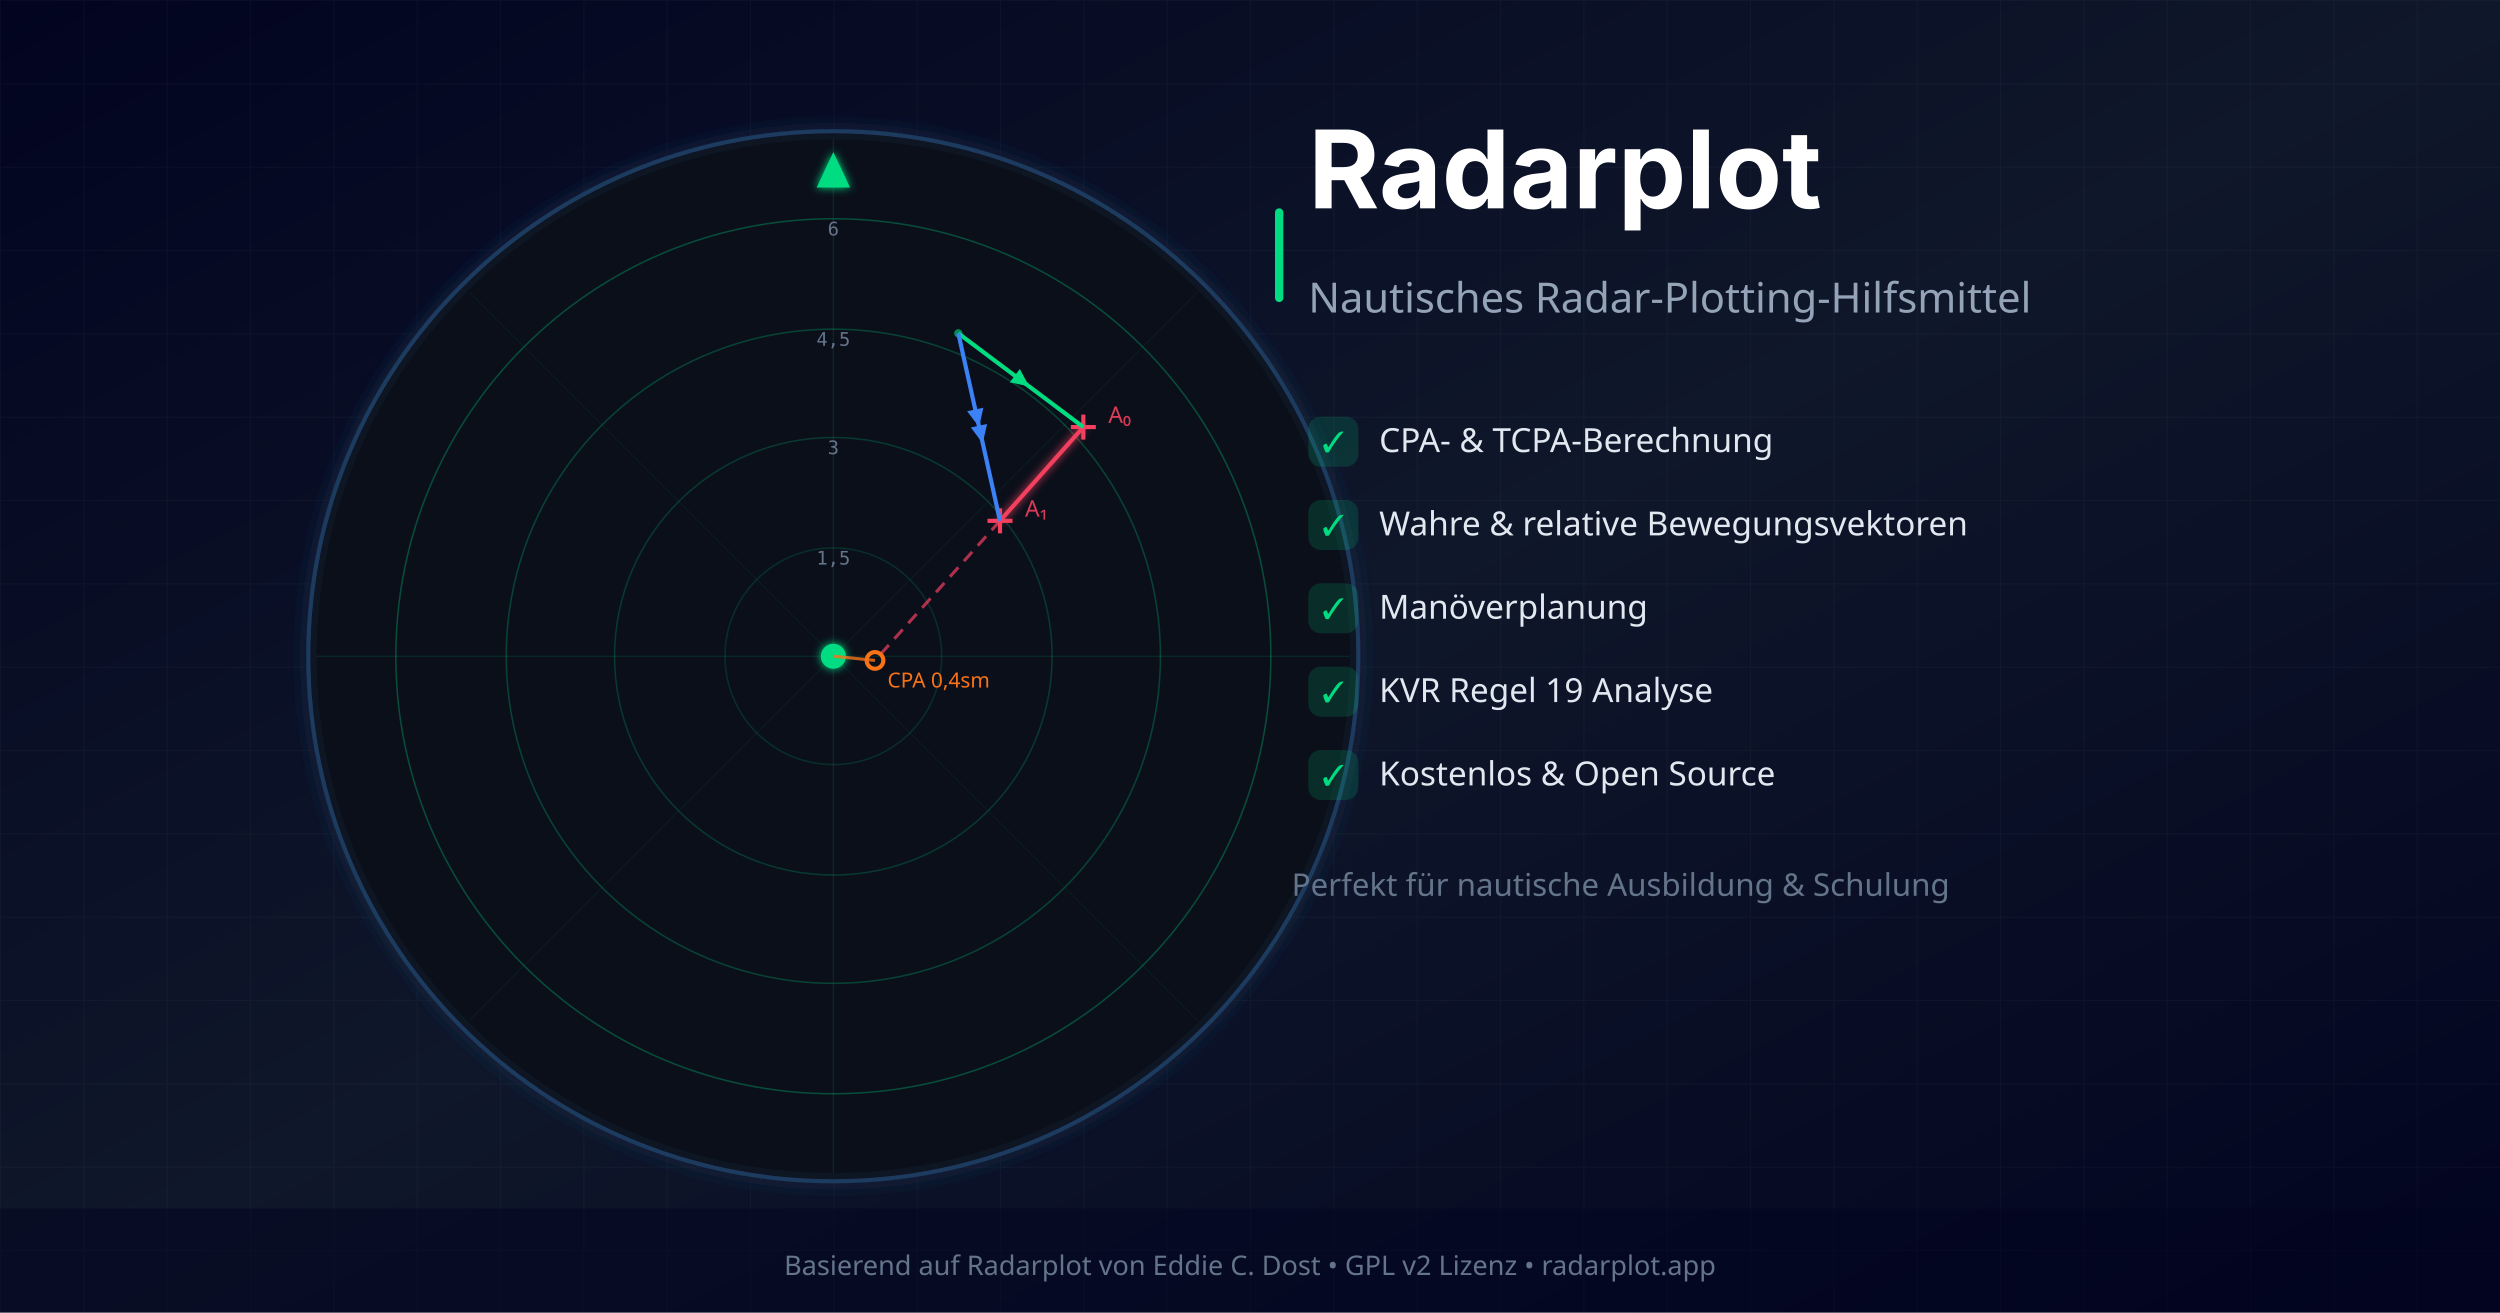
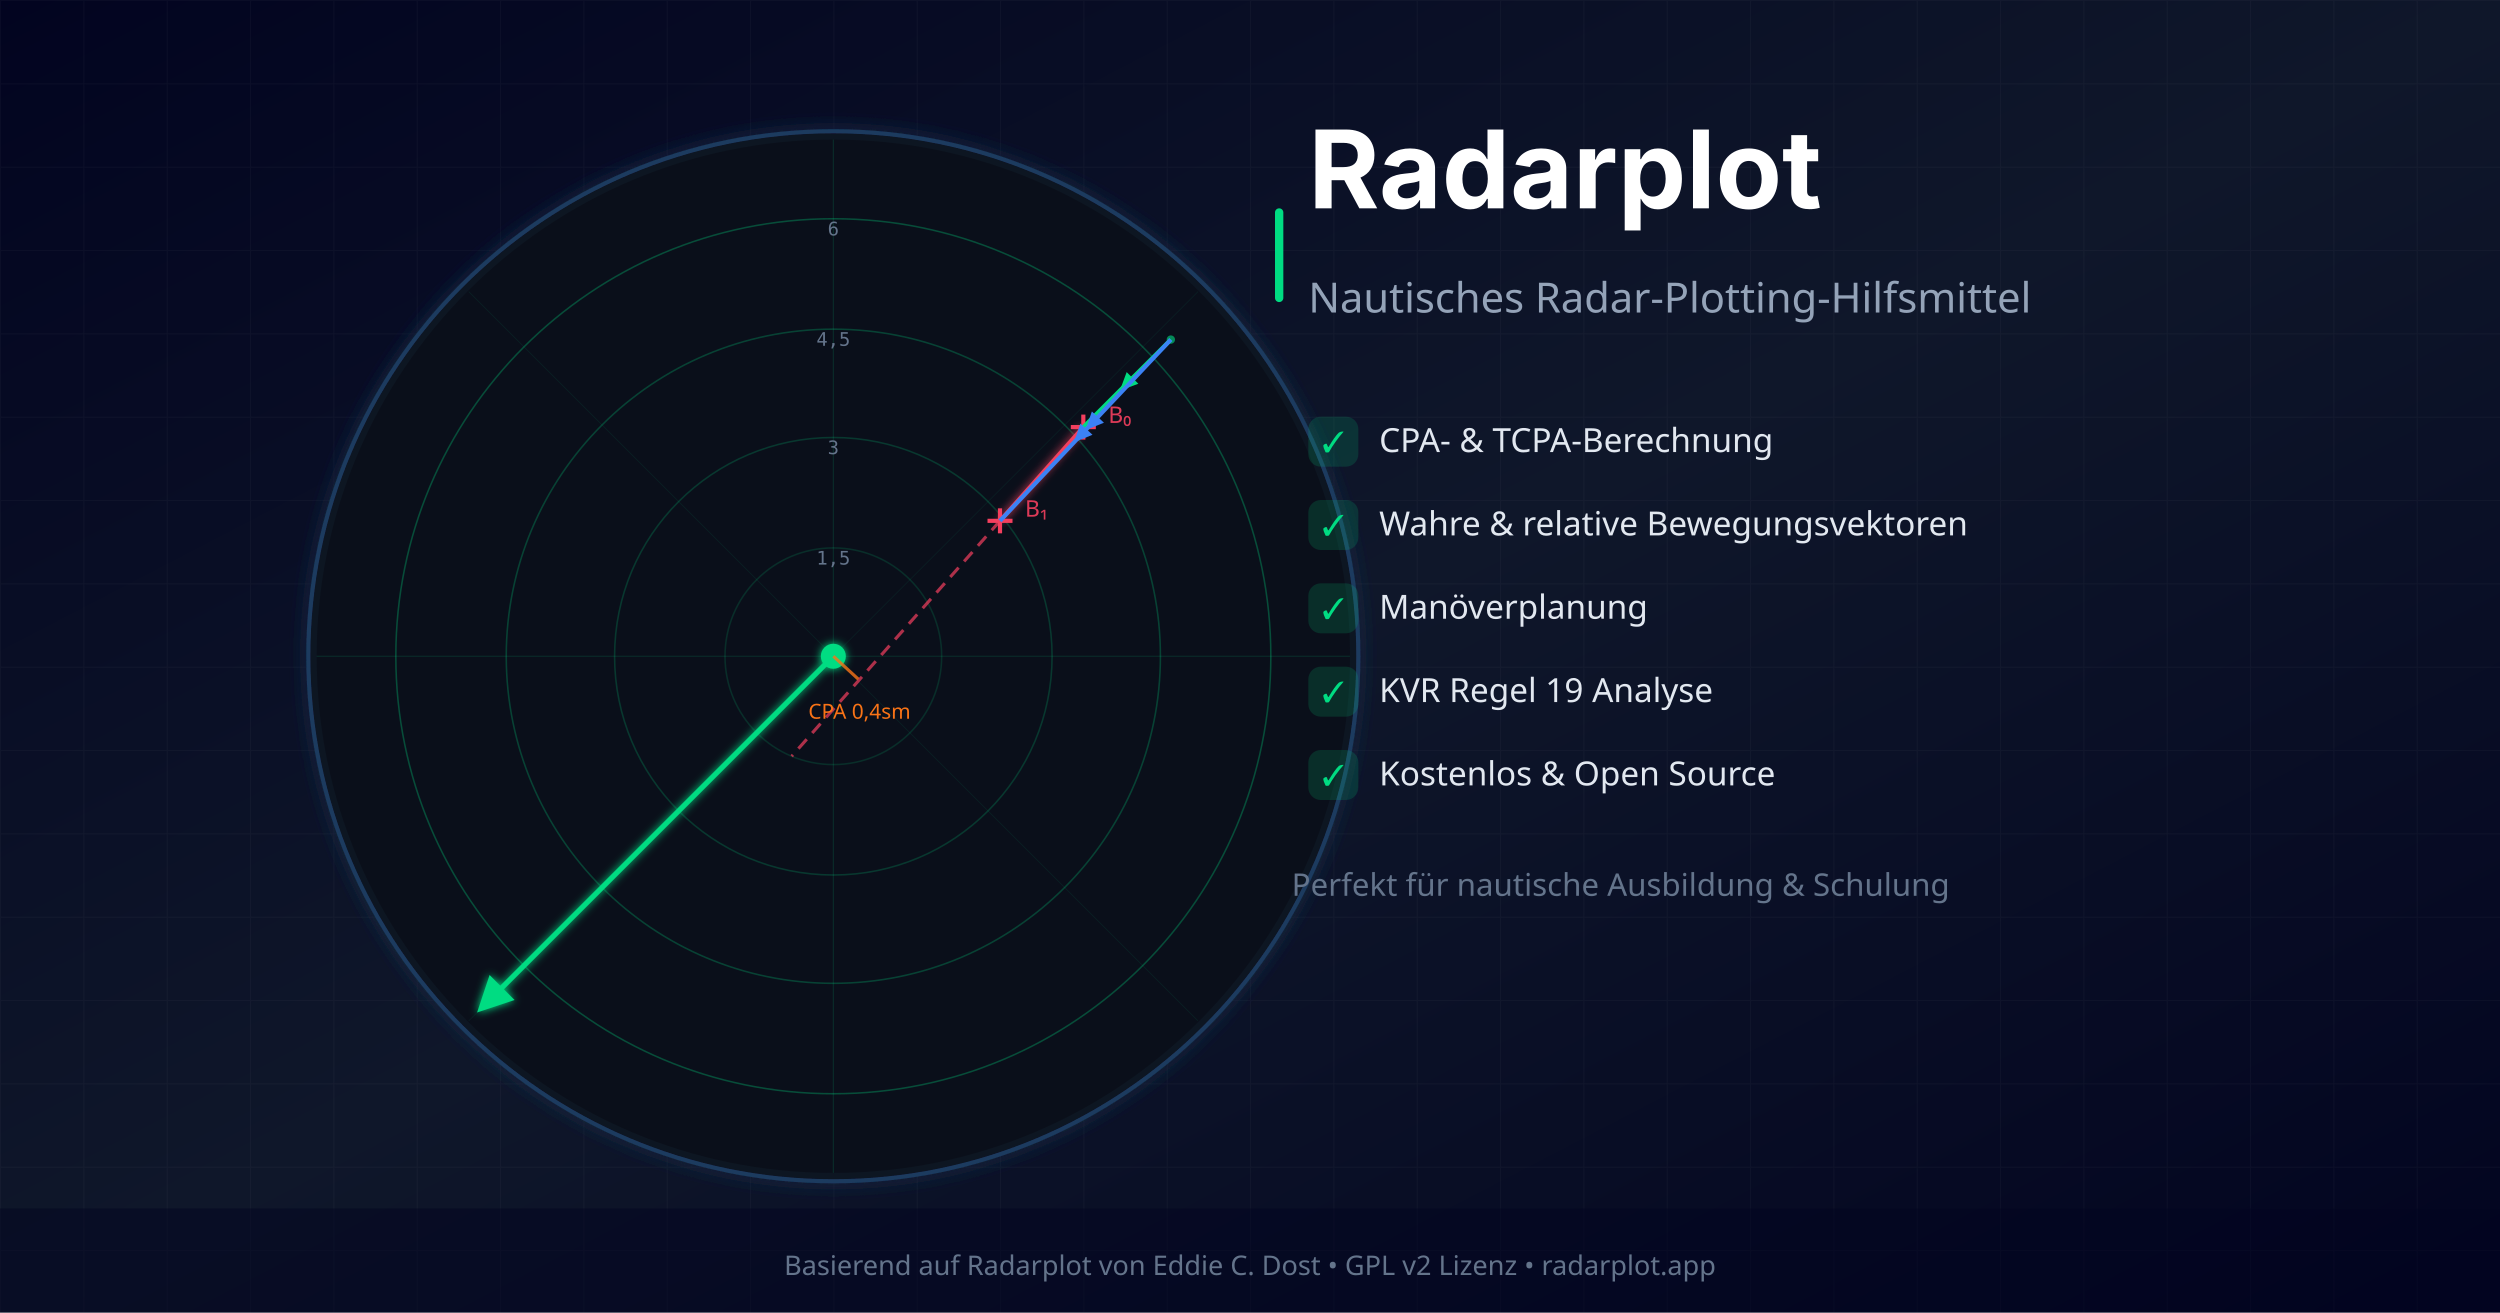
<svg xmlns="http://www.w3.org/2000/svg" viewBox="0 0 1200 630">
  <defs>
    <linearGradient id="bgGradient" x1="0%" y1="0%" x2="100%" y2="100%">
      <stop offset="0%" style="stop-color:#020420" />
      <stop offset="50%" style="stop-color:#0f172a" />
      <stop offset="100%" style="stop-color:#020420" />
    </linearGradient>
    <filter id="glow" x="-50%" y="-50%" width="200%" height="200%">
      <feGaussianBlur stdDeviation="2" result="coloredBlur" />
      <feMerge>
        <feMergeNode in="coloredBlur" />
        <feMergeNode in="SourceGraphic" />
      </feMerge>
    </filter>
    <filter id="softGlow" x="-50%" y="-50%" width="200%" height="200%">
      <feGaussianBlur stdDeviation="4" result="coloredBlur" />
      <feMerge>
        <feMergeNode in="coloredBlur" />
        <feMergeNode in="SourceGraphic" />
      </feMerge>
    </filter>
  </defs>
  <rect width="1200" height="630" fill="url(#bgGradient)" />
  <g opacity="0.03">
    <pattern id="grid" width="40" height="40" patternUnits="userSpaceOnUse">
      <path d="M 40 0 L 0 0 0 40" fill="none" stroke="#ffffff" stroke-width="1" />
    </pattern>
    <rect width="1200" height="630" fill="url(#grid)" />
  </g>
  <g transform="translate(140, 55)">
    <circle cx="260" cy="260" r="252" fill="#0c1222" stroke="#1e3a5f" stroke-width="2" filter="url(#softGlow)" />
    <circle cx="260" cy="260" r="248" fill="#0a0f1a" />
    <circle cx="260" cy="260" r="210" fill="none" stroke="#00dc82" stroke-width="0.75" opacity="0.3" />
    <circle cx="260" cy="260" r="157" fill="none" stroke="#00dc82" stroke-width="0.75" opacity="0.25" />
    <circle cx="260" cy="260" r="105" fill="none" stroke="#00dc82" stroke-width="0.75" opacity="0.2" />
    <circle cx="260" cy="260" r="52" fill="none" stroke="#00dc82" stroke-width="0.75" opacity="0.15" />
    <line x1="260" y1="12" x2="260" y2="508" stroke="#00dc82" stroke-width="0.5" opacity="0.15" />
    <line x1="12" y1="260" x2="508" y2="260" stroke="#00dc82" stroke-width="0.5" opacity="0.15" />
    <line x1="85" y1="85" x2="435" y2="435" stroke="#00dc82" stroke-width="0.3" opacity="0.1" />
    <line x1="435" y1="85" x2="85" y2="435" stroke="#00dc82" stroke-width="0.3" opacity="0.1" />
-     <line x1="260" y1="260" x2="260" y2="25" stroke="#00dc82" stroke-width="2.5" filter="url(#glow)" />
-     <polygon points="260,18 252,35 268,35" fill="#00dc82" filter="url(#glow)" />
+     <line x1="260" y1="260" x2="94" y2="426" stroke="#00dc82" stroke-width="2.5" filter="url(#glow)" />
+     <polygon points="89,431 107,425 95,413" fill="#00dc82" filter="url(#glow)" />
    <circle cx="260" cy="260" r="6" fill="#00dc82" filter="url(#glow)" />
    <g transform="translate(380, 150)">
      <line x1="-6" y1="0" x2="6" y2="0" stroke="#f43f5e" stroke-width="2" />
      <line x1="0" y1="-6" x2="0" y2="6" stroke="#f43f5e" stroke-width="2" />
    </g>
-     <text x="392" y="148" font-family="system-ui, sans-serif" font-size="11" fill="#f43f5e" opacity="0.9">A₀</text>
+     <text x="392" y="148" font-family="system-ui, sans-serif" font-size="11" fill="#f43f5e" opacity="0.9">B₀</text>
    <g transform="translate(340, 195)">
      <line x1="-6" y1="0" x2="6" y2="0" stroke="#f43f5e" stroke-width="2" />
      <line x1="0" y1="-6" x2="0" y2="6" stroke="#f43f5e" stroke-width="2" />
    </g>
-     <text x="352" y="193" font-family="system-ui, sans-serif" font-size="11" fill="#f43f5e" opacity="0.9">A₁</text>
+     <text x="352" y="193" font-family="system-ui, sans-serif" font-size="11" fill="#f43f5e" opacity="0.9">B₁</text>
    <line x1="380" y1="150" x2="340" y2="195" stroke="#f43f5e" stroke-width="2" filter="url(#glow)" />
-     <line x1="340" y1="195" x2="280" y2="262" stroke="#f43f5e" stroke-width="1.5" stroke-dasharray="6,4" opacity="0.7" />
-     <circle cx="320" cy="105" r="2" fill="#00dc82" opacity="0.6" />
-     <line x1="320" y1="105" x2="380" y2="150" stroke="#00dc82" stroke-width="2" />
-     <polygon points="344.7,128.5 354,130.5 349.5,122.1" fill="#00dc82" />
-     <line x1="320" y1="105" x2="340" y2="195" stroke="#3b82f6" stroke-width="2" />
-     <polygon points="326,150.2 331.7,157.8 333.8,148.5" fill="#3b82f6" />
-     <polygon points="324.2,142.4 330,150 332,140.7" fill="#3b82f6" />
-     <circle cx="280" cy="262" r="4" fill="none" stroke="#f97316" stroke-width="2" />
-     <line x1="260" y1="260" x2="280" y2="262" stroke="#f97316" stroke-width="1.5" opacity="0.8" />
-     <text x="286" y="275" font-family="system-ui, sans-serif" font-size="10" fill="#f97316">CPA 0,4sm</text>
+     <line x1="340" y1="195" x2="240" y2="308" stroke="#f43f5e" stroke-width="1.5" stroke-dasharray="6,4" opacity="0.7" />
+     <circle cx="422" cy="108" r="2" fill="#00dc82" opacity="0.6" />
+     <line x1="422" y1="108" x2="380" y2="150" stroke="#00dc82" stroke-width="2" />
+     <polygon points="400.8,123.6 397.5,132.5 406.4,129.2" fill="#00dc82" />
+     <line x1="422" y1="108" x2="340" y2="195" stroke="#3b82f6" stroke-width="2" />
+     <polygon points="378.6,148.3 375.5,157.3 384.4,153.7" fill="#3b82f6" />
+     <polygon points="384.1,142.5 381,151.5 389.9,147.9" fill="#3b82f6" />
+     <line x1="260" y1="260" x2="272" y2="271" stroke="#f97316" stroke-width="1.5" opacity="0.8" />
+     <text x="248" y="290" font-family="system-ui, sans-serif" font-size="10" fill="#f97316">CPA 0,4sm</text>
    <text x="260" y="58" text-anchor="middle" font-family="ui-monospace, monospace" font-size="9" fill="#64748b">6</text>
    <text x="260" y="111" text-anchor="middle" font-family="ui-monospace, monospace" font-size="9" fill="#64748b">4,5</text>
    <text x="260" y="163" text-anchor="middle" font-family="ui-monospace, monospace" font-size="9" fill="#64748b">3</text>
    <text x="260" y="216" text-anchor="middle" font-family="ui-monospace, monospace" font-size="9" fill="#64748b">1,5</text>
  </g>
  <g transform="translate(620, 100)">
    <rect x="-8" y="0" width="4" height="45" rx="2" fill="#00dc82" />
    <text x="8" font-family="system-ui, -apple-system, sans-serif" font-size="52" font-weight="700" fill="#ffffff">
      Radarplot
    </text>
    <text x="8" y="50" font-family="system-ui, sans-serif" font-size="20" fill="#94a3b8">
      Nautisches Radar-Plotting-Hilfsmittel
    </text>
    <g transform="translate(8, 100)">
      <g transform="translate(0, 0)">
        <rect width="24" height="24" rx="6" fill="#00dc82" opacity="0.15" />
        <text x="12" y="17" text-anchor="middle" font-size="14" fill="#00dc82">✓</text>
        <text x="34" y="17" font-family="system-ui, sans-serif" font-size="16" fill="#e2e8f0">CPA- &amp; TCPA-Berechnung</text>
      </g>
      <g transform="translate(0, 40)">
        <rect width="24" height="24" rx="6" fill="#00dc82" opacity="0.15" />
        <text x="12" y="17" text-anchor="middle" font-size="14" fill="#00dc82">✓</text>
        <text x="34" y="17" font-family="system-ui, sans-serif" font-size="16" fill="#e2e8f0">Wahre &amp; relative Bewegungsvektoren</text>
      </g>
      <g transform="translate(0, 80)">
        <rect width="24" height="24" rx="6" fill="#00dc82" opacity="0.15" />
        <text x="12" y="17" text-anchor="middle" font-size="14" fill="#00dc82">✓</text>
        <text x="34" y="17" font-family="system-ui, sans-serif" font-size="16" fill="#e2e8f0">Manöverplanung</text>
      </g>
      <g transform="translate(0, 120)">
        <rect width="24" height="24" rx="6" fill="#00dc82" opacity="0.15" />
        <text x="12" y="17" text-anchor="middle" font-size="14" fill="#00dc82">✓</text>
        <text x="34" y="17" font-family="system-ui, sans-serif" font-size="16" fill="#e2e8f0">KVR Regel 19 Analyse</text>
      </g>
      <g transform="translate(0, 160)">
        <rect width="24" height="24" rx="6" fill="#00dc82" opacity="0.15" />
        <text x="12" y="17" text-anchor="middle" font-size="14" fill="#00dc82">✓</text>
        <text x="34" y="17" font-family="system-ui, sans-serif" font-size="16" fill="#e2e8f0">Kostenlos &amp; Open Source</text>
      </g>
    </g>
    <text y="330" font-family="system-ui, sans-serif" font-size="15" fill="#64748b">
      Perfekt für nautische Ausbildung &amp; Schulung
    </text>
  </g>
  <g transform="translate(0, 580)">
    <rect width="1200" height="50" fill="#020420" opacity="0.5" />
    <text x="600" y="32" text-anchor="middle" font-family="system-ui, sans-serif" font-size="13" fill="#64748b">
      Basierend auf Radarplot von Eddie C. Dost • GPL v2 Lizenz • radarplot.app
    </text>
  </g>
</svg>
